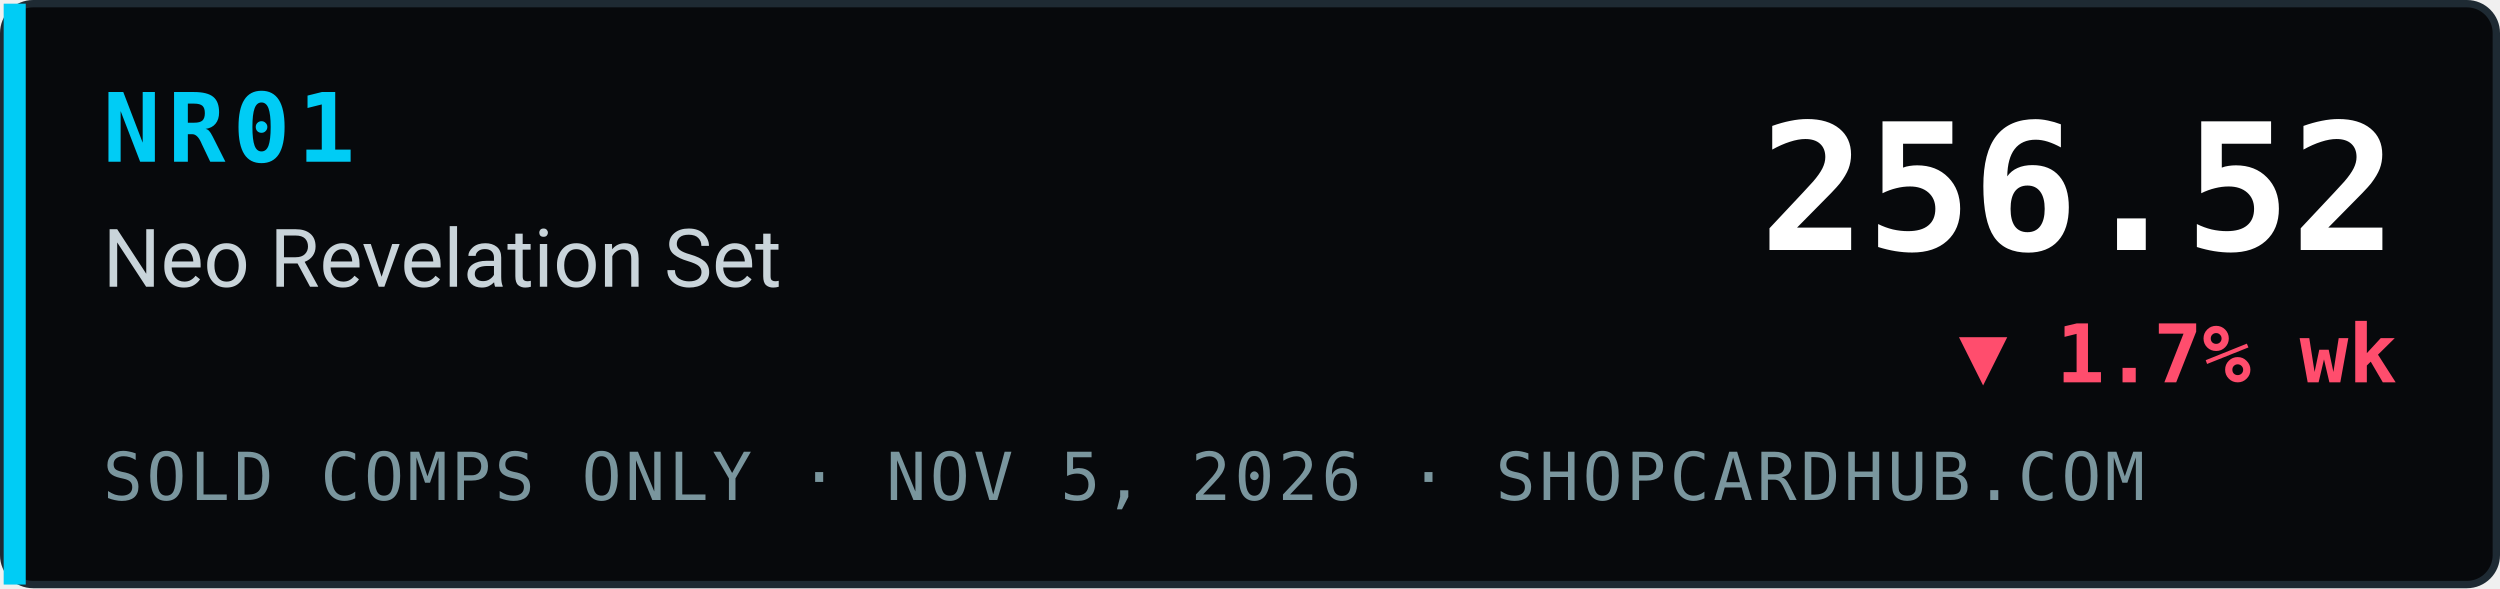
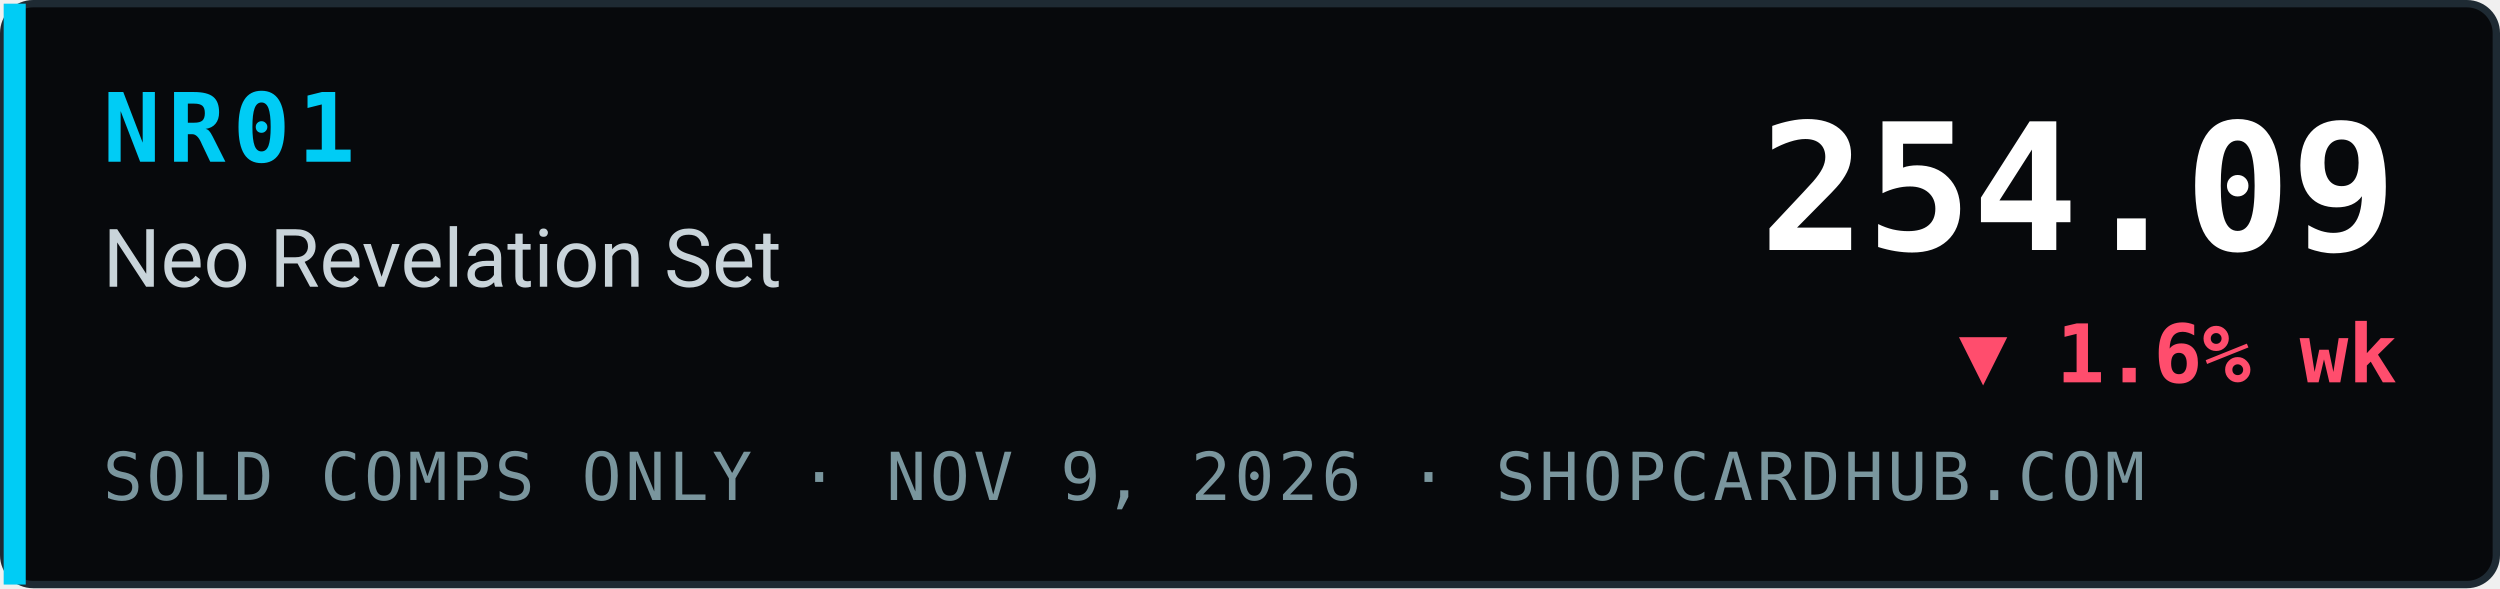
- <svg xmlns="http://www.w3.org/2000/svg" width="340" height="80" viewBox="0 0 340 80" role="img" aria-label="NR01 Neo Revelation Set index 256.52, ▼ 1.7% wk, sold comps only, ShopCardHub">
+ <svg xmlns="http://www.w3.org/2000/svg" width="340" height="80" viewBox="0 0 340 80" role="img" aria-label="NR01 Neo Revelation Set index 254.09, ▼ 1.6% wk, sold comps only, ShopCardHub">
  <rect x="0.5" y="0.5" width="339" height="79" rx="4" fill="#07090c" stroke="#1e2a33" />
  <rect x="0.5" y="0.5" width="3" height="79" fill="#00ccf5" />
  <text x="14" y="22" font-family="ui-monospace,SFMono-Regular,Menlo,Consolas,monospace" font-size="13" font-weight="700" fill="#00ccf5" letter-spacing="1">NR01</text>
  <text x="14" y="39" font-family="system-ui,-apple-system,Segoe UI,Roboto,Helvetica,Arial,sans-serif" font-size="11" fill="#c9d4da">Neo Revelation Set</text>
-   <text x="14" y="68" font-family="ui-monospace,SFMono-Regular,Menlo,Consolas,monospace" font-size="9" fill="#7a969e" letter-spacing="0.5">SOLD COMPS ONLY · NOV 5, 2026 · SHOPCARDHUB.COM</text>
-   <text x="326" y="34" text-anchor="end" font-family="ui-monospace,SFMono-Regular,Menlo,Consolas,monospace" font-size="24" font-weight="700" fill="#ffffff">256.52</text>
-   <text x="326" y="52" text-anchor="end" font-family="ui-monospace,SFMono-Regular,Menlo,Consolas,monospace" font-size="11" font-weight="700" fill="#ff4d6d">▼ 1.7% wk</text>
+   <text x="14" y="68" font-family="ui-monospace,SFMono-Regular,Menlo,Consolas,monospace" font-size="9" fill="#7a969e" letter-spacing="0.5">SOLD COMPS ONLY · NOV 9, 2026 · SHOPCARDHUB.COM</text>
+   <text x="326" y="34" text-anchor="end" font-family="ui-monospace,SFMono-Regular,Menlo,Consolas,monospace" font-size="24" font-weight="700" fill="#ffffff">254.09</text>
+   <text x="326" y="52" text-anchor="end" font-family="ui-monospace,SFMono-Regular,Menlo,Consolas,monospace" font-size="11" font-weight="700" fill="#ff4d6d">▼ 1.6% wk</text>
</svg>
